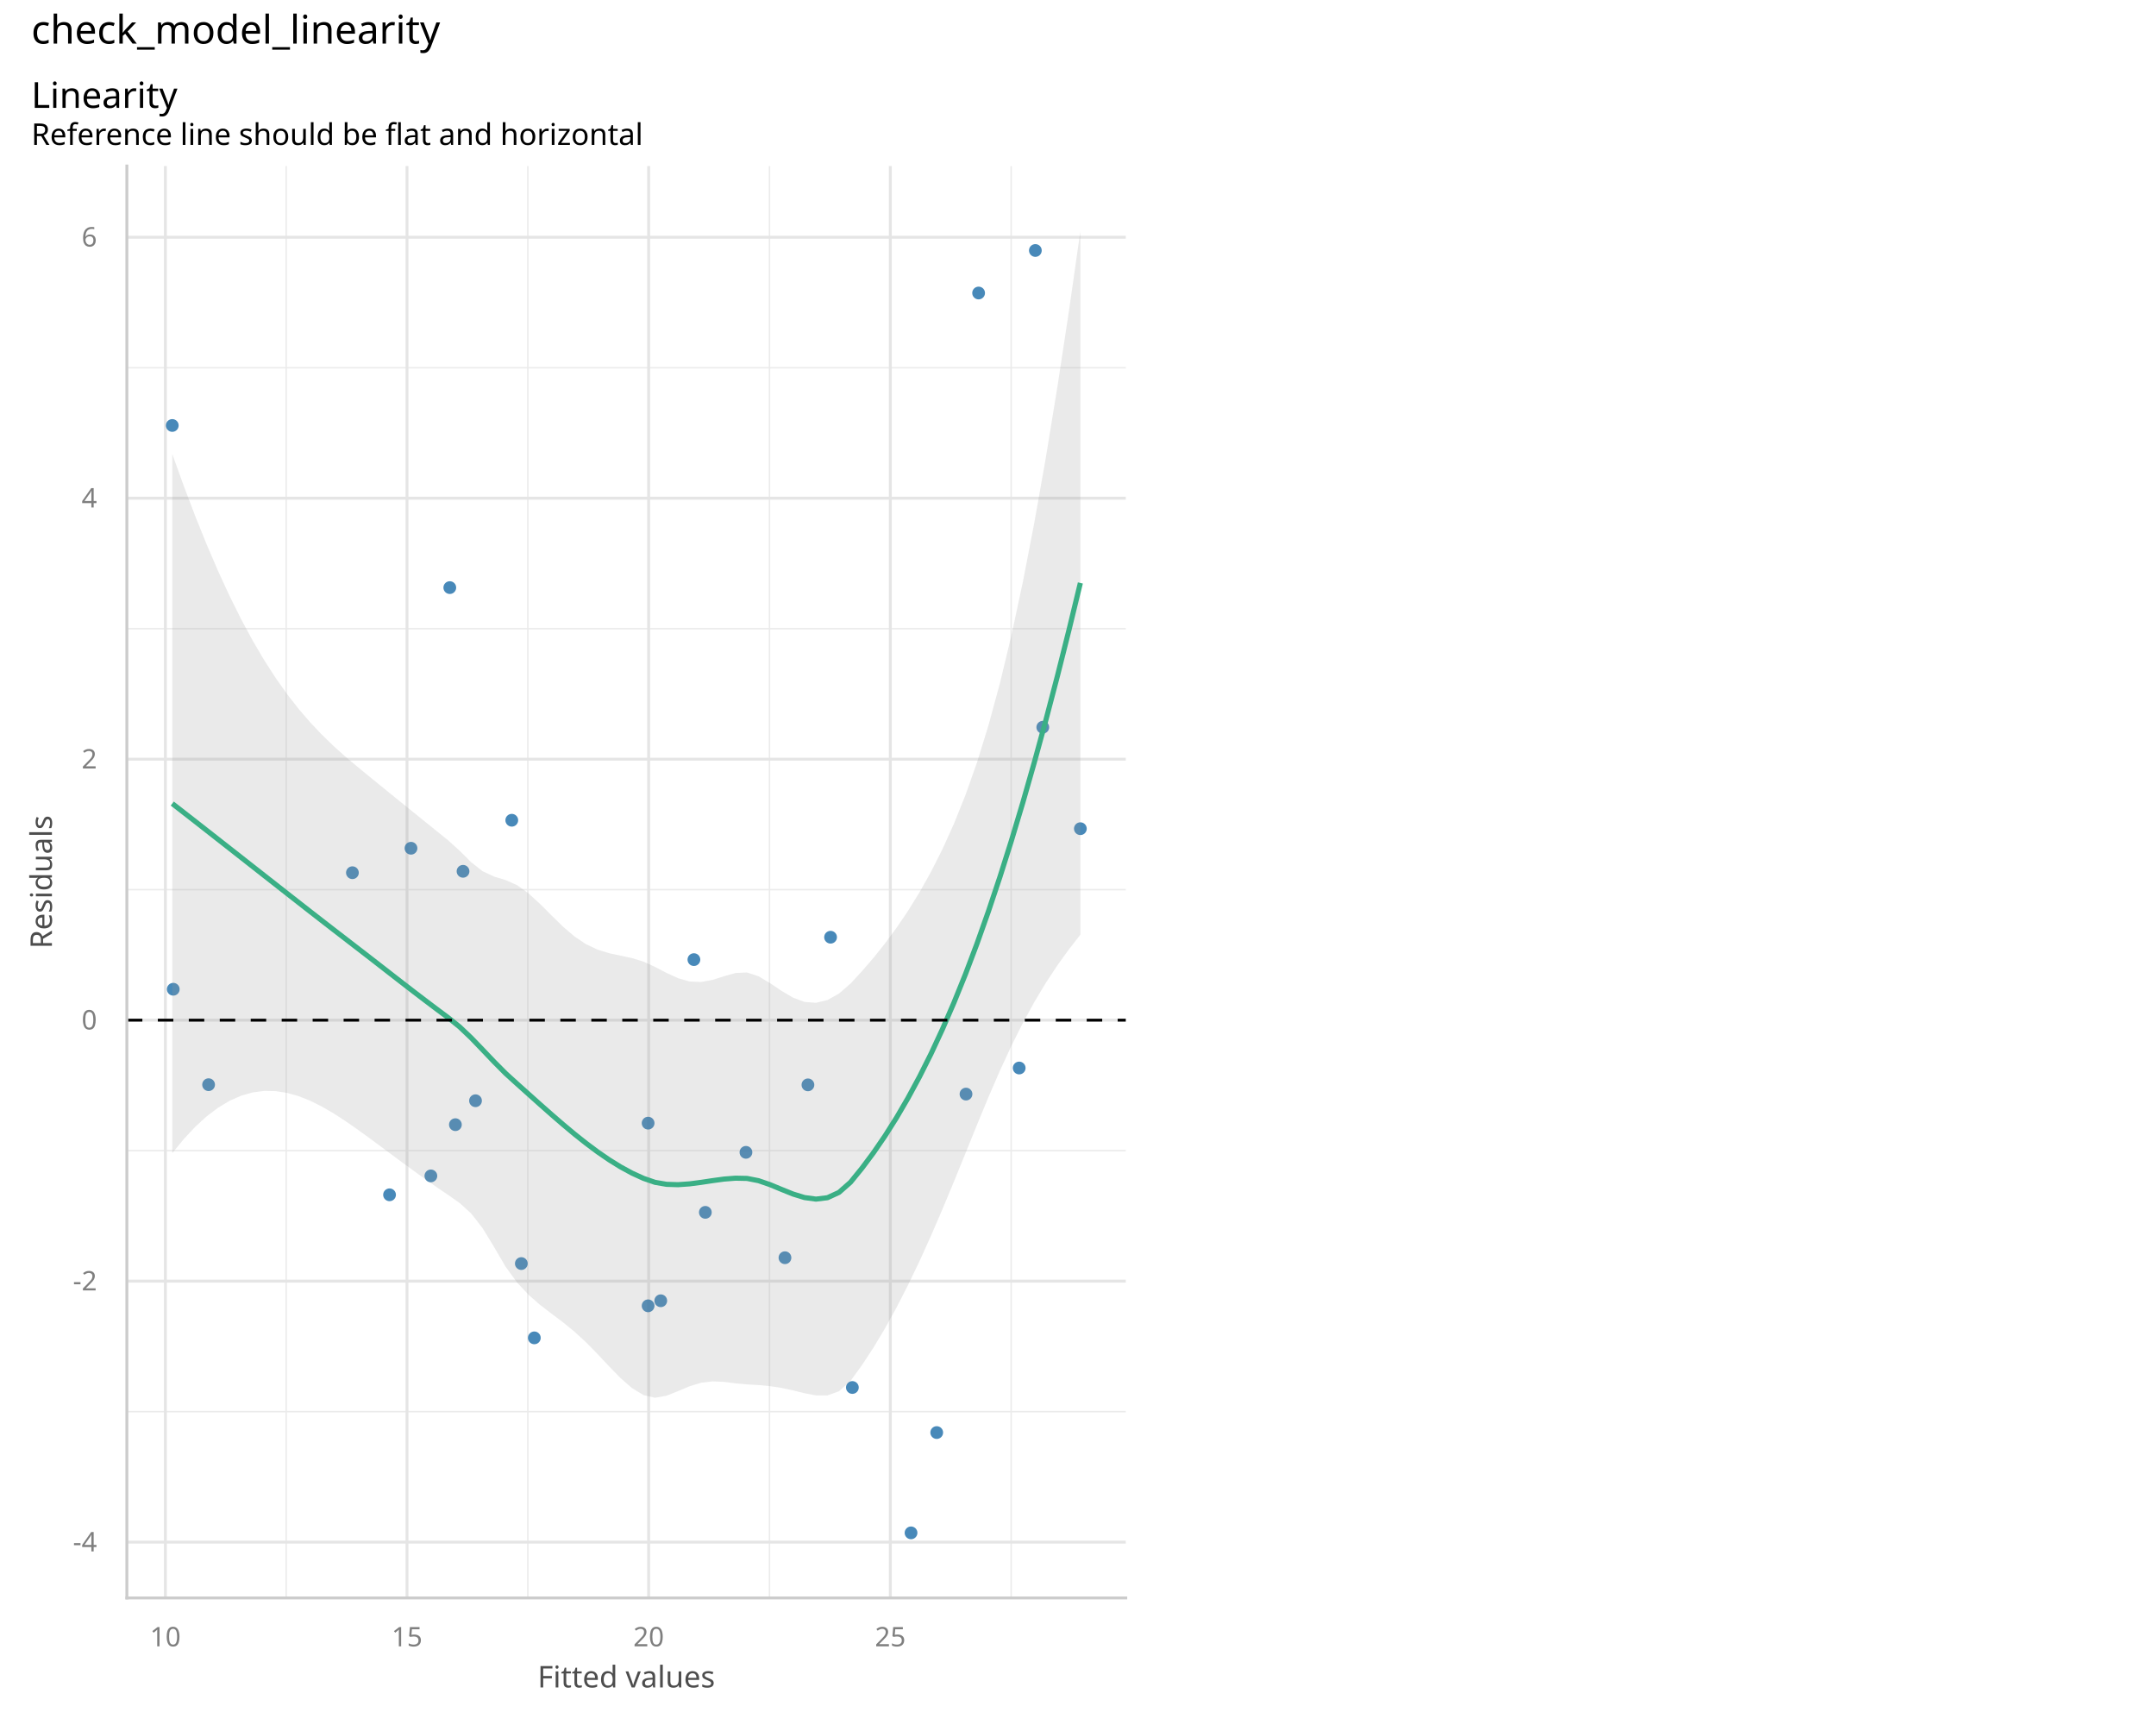
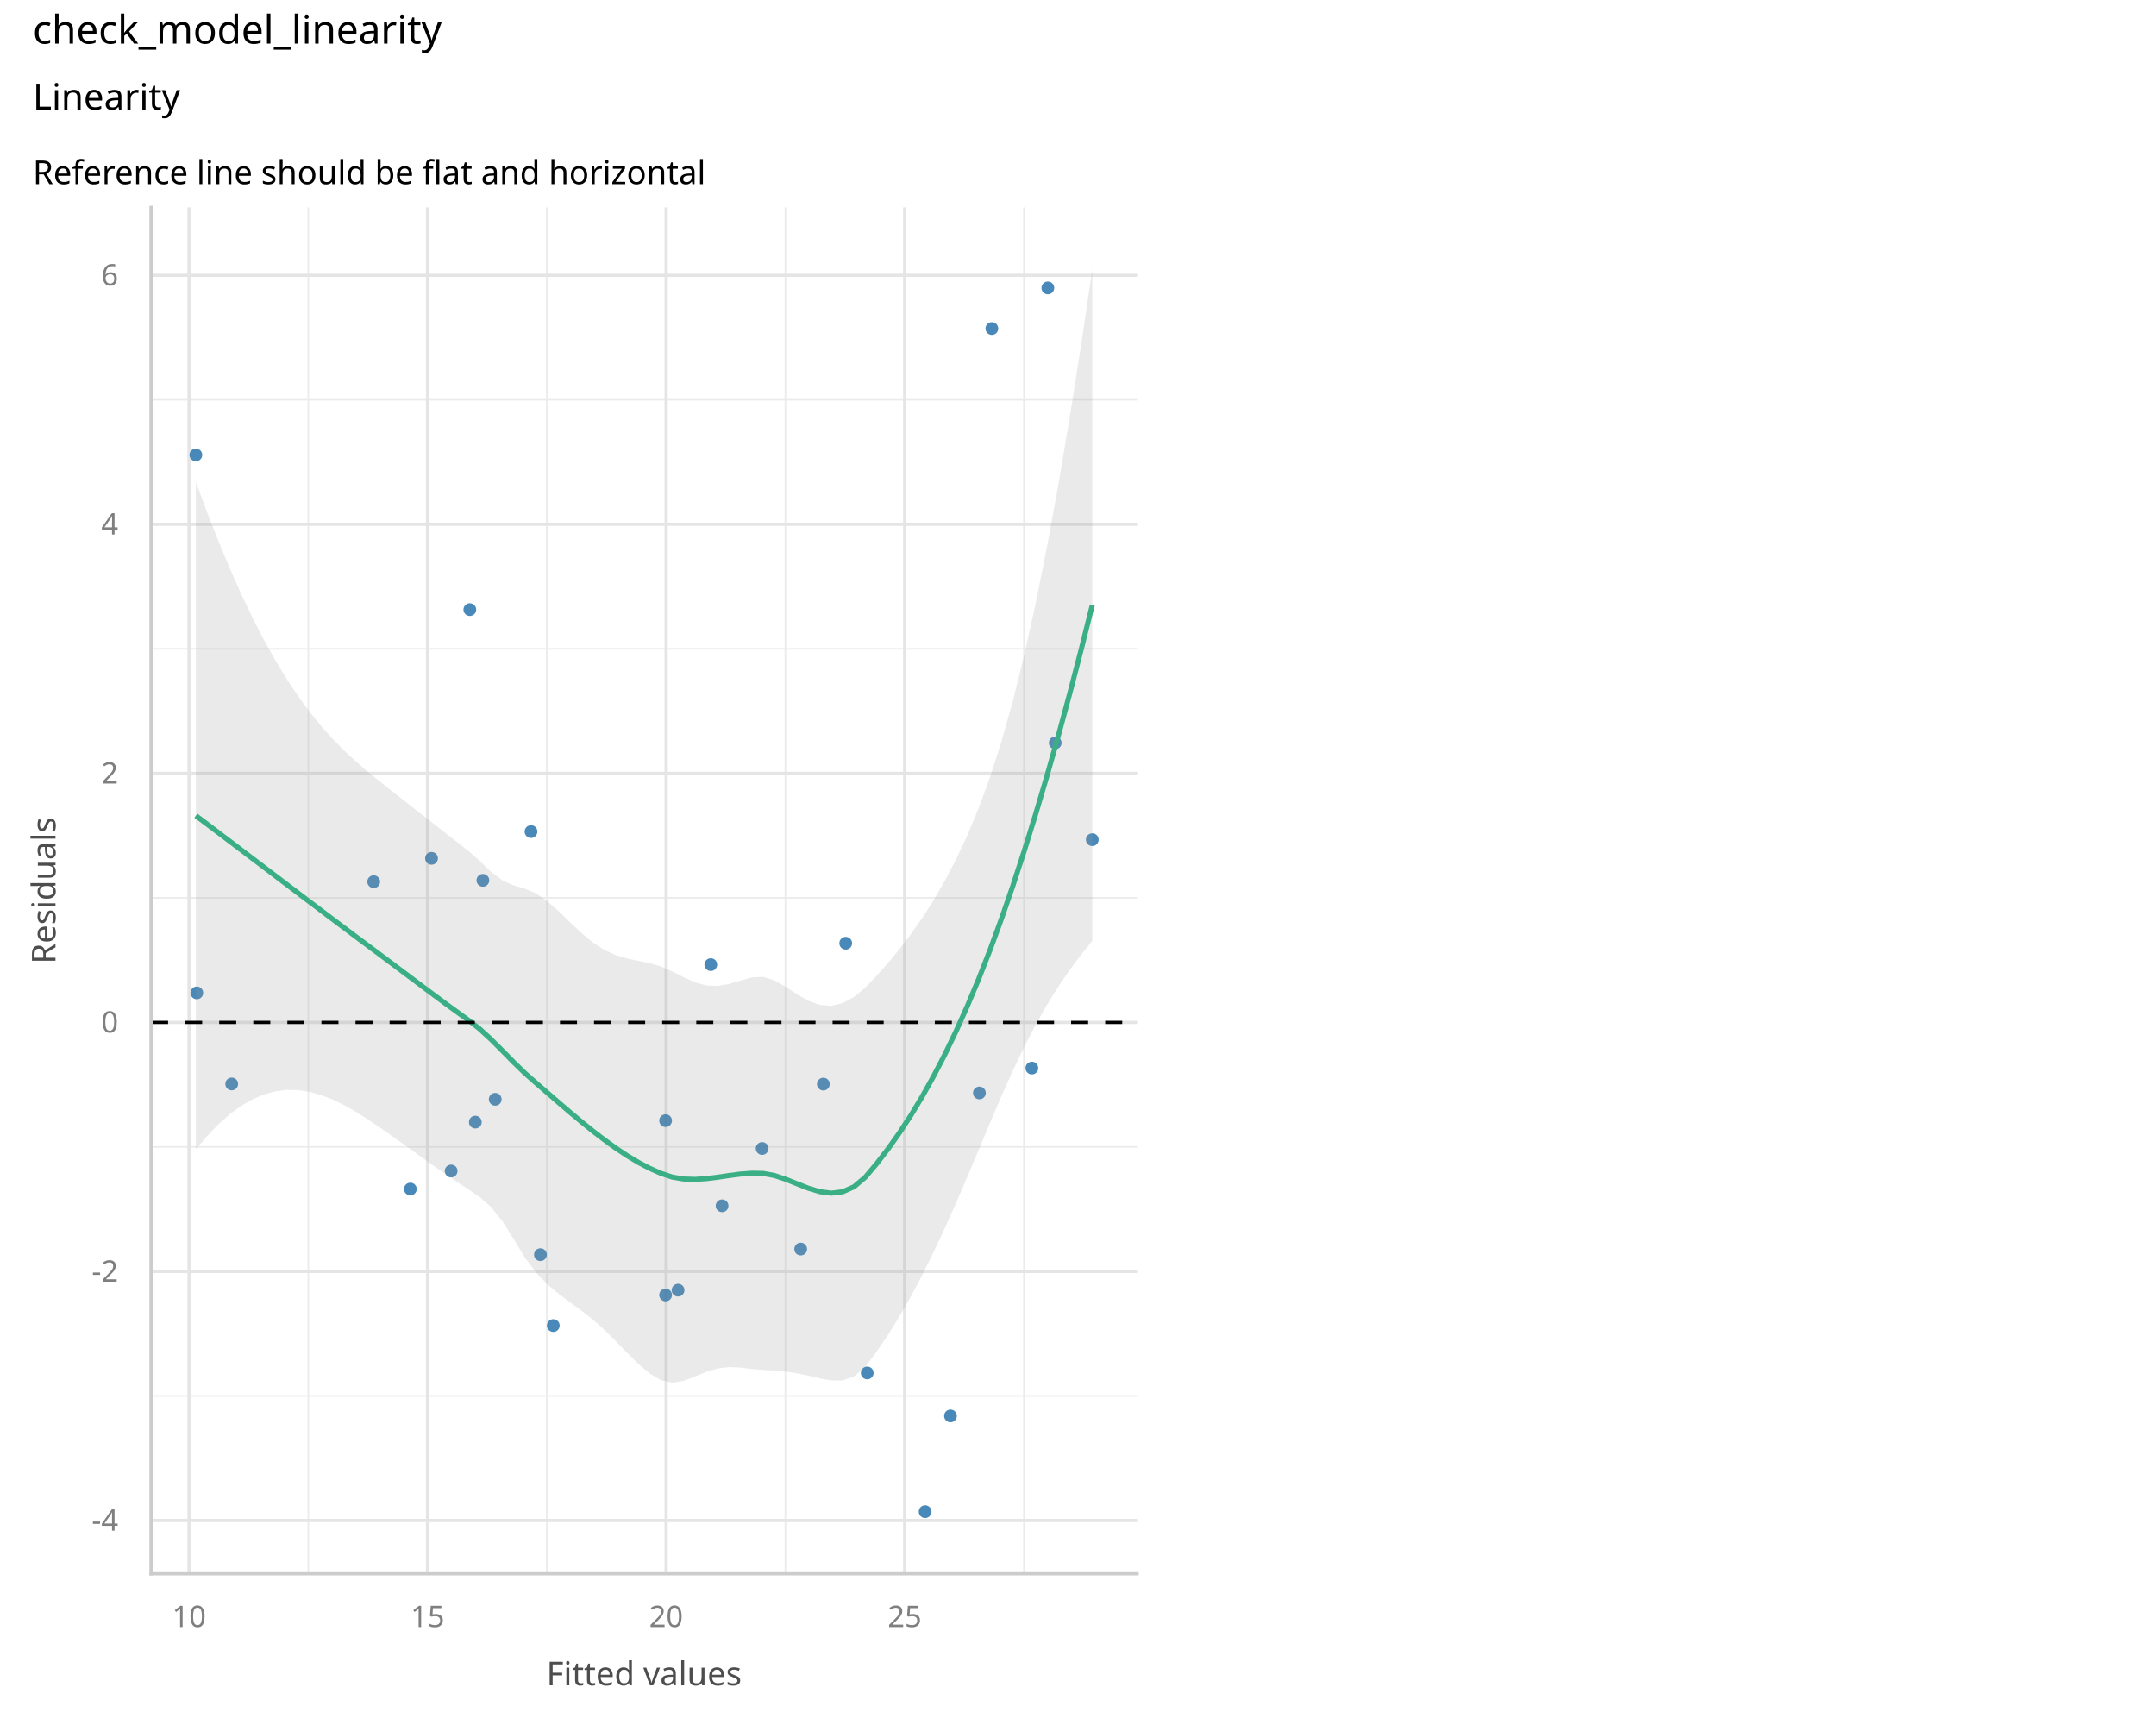
<svg xmlns="http://www.w3.org/2000/svg" class="svglite" data-engine-version="2.0" width="720.00pt" height="576.00pt" viewBox="0 0 720.00 576.00">
  <defs>
    <style type="text/css">
    .svglite line, .svglite polyline, .svglite polygon, .svglite path, .svglite rect, .svglite circle {
      fill: none;
      stroke: #000000;
      stroke-linecap: round;
      stroke-linejoin: round;
      stroke-miterlimit: 10.00;
    }
  </style>
  </defs>
  <rect width="100%" height="100%" style="stroke: none; fill: #FFFFFF;" />
  <defs>
    <clipPath id="cpMC4wMHw3MjAuMDB8MC4wMHw1NzYuMDA=">
      <rect x="0.00" y="0.00" width="720.00" height="576.00" />
    </clipPath>
  </defs>
  <g clip-path="url(#cpMC4wMHw3MjAuMDB8MC4wMHw1NzYuMDA=)">
    <rect x="0" y="0.00" width="720.00" height="576.00" style="stroke-width: 1.07; stroke: #FFFFFF; fill: #FFFFFF;" />
  </g>
  <defs>
-     <clipPath id="cpNDIuMzd8NzE0LjUyfDU1LjQ0fDUzMy41OA==">
-       <rect x="42.37" y="55.44" width="672.16" height="478.13" />
+     <clipPath id="cpNTAuNDR8NzE0LjUyfDY5LjIzfDUyNS41MA==">
+       <rect x="50.44" y="69.23" width="664.08" height="456.27" />
    </clipPath>
  </defs>
-   <g clip-path="url(#cpNDIuMzd8NzE0LjUyfDU1LjQ0fDUzMy41OA==)">
+   <g clip-path="url(#cpNTAuNDR8NzE0LjUyfDY5LjIzfDUyNS41MA==)">
</g>
  <g clip-path="url(#cpMC4wMHw3MjAuMDB8MC4wMHw1NzYuMDA=)">
</g>
  <defs>
-     <clipPath id="cpNS40OHwzODAuOTN8MjIuNzh8NTcwLjUy">
-       <rect x="5.48" y="22.78" width="375.45" height="547.74" />
+     <clipPath id="cpNS40OHwzODUuMjJ8MjIuNzh8NTcwLjUy">
+       <rect x="5.48" y="22.78" width="379.74" height="547.74" />
    </clipPath>
  </defs>
-   <g clip-path="url(#cpNS40OHwzODAuOTN8MjIuNzh8NTcwLjUy)">
-     <rect x="5.48" y="22.78" width="375.45" height="547.74" style="stroke-width: 0.97; stroke: #FFFFFF; fill: #FFFFFF;" />
+   <g clip-path="url(#cpNS40OHwzODUuMjJ8MjIuNzh8NTcwLjUy)">
+     <rect x="5.48" y="22.78" width="379.74" height="547.74" style="stroke-width: 1.07; stroke: #FFFFFF; fill: #FFFFFF;" />
  </g>
  <g clip-path="url(#cpMC4wMHw3MjAuMDB8MC4wMHw1NzYuMDA=)">
</g>
  <defs>
-     <clipPath id="cpNDIuMzd8Mzc1Ljk1fDU1LjQ0fDUzMy41OA==">
-       <rect x="42.37" y="55.44" width="333.59" height="478.13" />
+     <clipPath id="cpNTAuNDR8Mzc5Ljc0fDY5LjIzfDUyNS41MA==">
+       <rect x="50.44" y="69.23" width="329.30" height="456.27" />
    </clipPath>
  </defs>
-   <g clip-path="url(#cpNDIuMzd8Mzc1Ljk1fDU1LjQ0fDUzMy41OA==)">
-     <rect x="42.37" y="55.44" width="333.59" height="478.13" style="stroke-width: 0.97; stroke: none; fill: #FFFFFF;" />
-     <polyline points="42.37,471.36 375.95,471.36 " style="stroke-width: 0.48; stroke: #EBEBEB; stroke-linecap: butt;" />
-     <polyline points="42.37,384.22 375.95,384.22 " style="stroke-width: 0.48; stroke: #EBEBEB; stroke-linecap: butt;" />
-     <polyline points="42.37,297.07 375.95,297.07 " style="stroke-width: 0.48; stroke: #EBEBEB; stroke-linecap: butt;" />
-     <polyline points="42.37,209.93 375.95,209.93 " style="stroke-width: 0.48; stroke: #EBEBEB; stroke-linecap: butt;" />
-     <polyline points="42.37,122.79 375.95,122.79 " style="stroke-width: 0.48; stroke: #EBEBEB; stroke-linecap: butt;" />
-     <polyline points="95.58,533.58 95.58,55.44 " style="stroke-width: 0.48; stroke: #EBEBEB; stroke-linecap: butt;" />
-     <polyline points="176.27,533.58 176.27,55.44 " style="stroke-width: 0.48; stroke: #EBEBEB; stroke-linecap: butt;" />
-     <polyline points="256.97,533.58 256.97,55.44 " style="stroke-width: 0.48; stroke: #EBEBEB; stroke-linecap: butt;" />
-     <polyline points="337.67,533.58 337.67,55.44 " style="stroke-width: 0.48; stroke: #EBEBEB; stroke-linecap: butt;" />
-     <polyline points="42.37,514.93 375.95,514.93 " style="stroke-width: 0.97; stroke: #E5E5E5; stroke-linecap: butt;" />
-     <polyline points="42.37,427.79 375.95,427.79 " style="stroke-width: 0.97; stroke: #E5E5E5; stroke-linecap: butt;" />
-     <polyline points="42.37,340.65 375.95,340.65 " style="stroke-width: 0.97; stroke: #E5E5E5; stroke-linecap: butt;" />
-     <polyline points="42.37,253.50 375.95,253.50 " style="stroke-width: 0.97; stroke: #E5E5E5; stroke-linecap: butt;" />
-     <polyline points="42.37,166.36 375.95,166.36 " style="stroke-width: 0.97; stroke: #E5E5E5; stroke-linecap: butt;" />
-     <polyline points="42.37,79.22 375.95,79.22 " style="stroke-width: 0.97; stroke: #E5E5E5; stroke-linecap: butt;" />
-     <polyline points="55.23,533.58 55.23,55.44 " style="stroke-width: 0.97; stroke: #E5E5E5; stroke-linecap: butt;" />
-     <polyline points="135.92,533.58 135.92,55.44 " style="stroke-width: 0.97; stroke: #E5E5E5; stroke-linecap: butt;" />
-     <polyline points="216.62,533.58 216.62,55.44 " style="stroke-width: 0.97; stroke: #E5E5E5; stroke-linecap: butt;" />
-     <polyline points="297.32,533.58 297.32,55.44 " style="stroke-width: 0.97; stroke: #E5E5E5; stroke-linecap: butt;" />
-     <circle cx="262.14" cy="419.97" r="2.13" style="stroke-width: 0.00; stroke: none; fill: #1B6CA8; fill-opacity: 0.80;" />
-     <circle cx="249.11" cy="384.78" r="2.13" style="stroke-width: 0.00; stroke: none; fill: #1B6CA8; fill-opacity: 0.80;" />
-     <circle cx="312.82" cy="478.35" r="2.13" style="stroke-width: 0.00; stroke: none; fill: #1B6CA8; fill-opacity: 0.80;" />
-     <circle cx="231.73" cy="320.43" r="2.13" style="stroke-width: 0.00; stroke: none; fill: #1B6CA8; fill-opacity: 0.80;" />
-     <circle cx="170.91" cy="273.89" r="2.13" style="stroke-width: 0.00; stroke: none; fill: #1B6CA8; fill-opacity: 0.80;" />
-     <circle cx="220.66" cy="434.34" r="2.13" style="stroke-width: 0.00; stroke: none; fill: #1B6CA8; fill-opacity: 0.80;" />
-     <circle cx="143.89" cy="392.65" r="2.13" style="stroke-width: 0.00; stroke: none; fill: #1B6CA8; fill-opacity: 0.80;" />
-     <circle cx="277.37" cy="312.95" r="2.13" style="stroke-width: 0.00; stroke: none; fill: #1B6CA8; fill-opacity: 0.80;" />
-     <circle cx="269.81" cy="362.25" r="2.13" style="stroke-width: 0.00; stroke: none; fill: #1B6CA8; fill-opacity: 0.80;" />
-     <circle cx="216.44" cy="375.03" r="2.13" style="stroke-width: 0.00; stroke: none; fill: #1B6CA8; fill-opacity: 0.80;" />
-     <circle cx="216.44" cy="436.03" r="2.13" style="stroke-width: 0.00; stroke: none; fill: #1B6CA8; fill-opacity: 0.80;" />
-     <circle cx="137.25" cy="283.24" r="2.13" style="stroke-width: 0.00; stroke: none; fill: #1B6CA8; fill-opacity: 0.80;" />
-     <circle cx="154.63" cy="290.94" r="2.13" style="stroke-width: 0.00; stroke: none; fill: #1B6CA8; fill-opacity: 0.80;" />
-     <circle cx="152.08" cy="375.54" r="2.13" style="stroke-width: 0.00; stroke: none; fill: #1B6CA8; fill-opacity: 0.80;" />
-     <circle cx="69.66" cy="362.19" r="2.13" style="stroke-width: 0.00; stroke: none; fill: #1B6CA8; fill-opacity: 0.80;" />
-     <circle cx="57.86" cy="330.32" r="2.13" style="stroke-width: 0.00; stroke: none; fill: #1B6CA8; fill-opacity: 0.80;" />
-     <circle cx="57.53" cy="142.07" r="2.13" style="stroke-width: 0.00; stroke: none; fill: #1B6CA8; fill-opacity: 0.80;" />
-     <circle cx="326.81" cy="97.84" r="2.13" style="stroke-width: 0.00; stroke: none; fill: #1B6CA8; fill-opacity: 0.80;" />
-     <circle cx="360.79" cy="276.71" r="2.13" style="stroke-width: 0.00; stroke: none; fill: #1B6CA8; fill-opacity: 0.80;" />
-     <circle cx="345.76" cy="83.64" r="2.13" style="stroke-width: 0.00; stroke: none; fill: #1B6CA8; fill-opacity: 0.80;" />
-     <circle cx="304.24" cy="511.84" r="2.13" style="stroke-width: 0.00; stroke: none; fill: #1B6CA8; fill-opacity: 0.80;" />
-     <circle cx="174.10" cy="421.92" r="2.13" style="stroke-width: 0.00; stroke: none; fill: #1B6CA8; fill-opacity: 0.80;" />
-     <circle cx="178.44" cy="446.73" r="2.13" style="stroke-width: 0.00; stroke: none; fill: #1B6CA8; fill-opacity: 0.80;" />
-     <circle cx="130.09" cy="398.96" r="2.13" style="stroke-width: 0.00; stroke: none; fill: #1B6CA8; fill-opacity: 0.80;" />
-     <circle cx="150.21" cy="196.21" r="2.13" style="stroke-width: 0.00; stroke: none; fill: #1B6CA8; fill-opacity: 0.80;" />
-     <circle cx="340.36" cy="356.62" r="2.13" style="stroke-width: 0.00; stroke: none; fill: #1B6CA8; fill-opacity: 0.80;" />
-     <circle cx="322.60" cy="365.33" r="2.13" style="stroke-width: 0.00; stroke: none; fill: #1B6CA8; fill-opacity: 0.80;" />
-     <circle cx="348.24" cy="242.84" r="2.13" style="stroke-width: 0.00; stroke: none; fill: #1B6CA8; fill-opacity: 0.80;" />
-     <circle cx="158.80" cy="367.55" r="2.13" style="stroke-width: 0.00; stroke: none; fill: #1B6CA8; fill-opacity: 0.80;" />
-     <circle cx="235.55" cy="404.82" r="2.13" style="stroke-width: 0.00; stroke: none; fill: #1B6CA8; fill-opacity: 0.80;" />
-     <circle cx="117.69" cy="291.41" r="2.13" style="stroke-width: 0.00; stroke: none; fill: #1B6CA8; fill-opacity: 0.80;" />
-     <circle cx="284.65" cy="463.30" r="2.13" style="stroke-width: 0.00; stroke: none; fill: #1B6CA8; fill-opacity: 0.80;" />
-     <polygon points="57.53,151.60 61.37,162.26 65.21,172.35 69.04,181.86 72.88,190.78 76.72,199.10 80.56,206.82 84.40,213.93 88.24,220.46 92.08,226.41 95.92,231.83 99.75,236.74 103.59,241.20 107.43,245.26 111.27,248.99 115.11,252.44 118.95,255.68 122.79,258.84 126.63,261.97 130.46,265.08 134.30,268.19 138.14,271.29 141.98,274.40 145.82,277.50 149.66,280.60 153.50,284.08 157.34,287.90 161.17,290.92 165.01,292.71 168.85,293.86 172.69,295.57 176.53,298.34 180.37,301.86 184.21,305.70 188.05,309.45 191.88,312.72 195.72,315.29 199.56,317.10 203.40,318.28 207.24,319.11 211.08,319.93 214.92,321.11 218.76,322.87 222.59,324.87 226.43,326.63 230.27,327.73 234.11,327.90 237.95,327.20 241.79,325.98 245.63,324.90 249.47,324.72 253.30,325.98 257.14,328.27 260.98,330.86 264.82,333.12 268.66,334.55 272.50,334.85 276.34,333.92 280.18,331.77 284.01,328.45 287.85,324.30 291.69,319.85 295.53,315.05 299.37,309.85 303.21,304.19 307.05,297.99 310.89,291.15 314.72,283.56 318.56,275.08 322.40,265.53 326.24,254.68 330.08,242.29 333.92,228.16 337.76,212.17 341.60,194.26 345.43,174.43 349.27,152.73 353.11,129.23 356.95,104.02 360.79,77.18 360.79,312.12 356.95,317.02 353.11,322.35 349.27,328.17 345.43,334.56 341.60,341.56 337.76,349.22 333.92,357.52 330.08,366.38 326.24,375.67 322.40,385.14 318.56,394.57 314.72,403.79 310.89,412.68 307.05,421.16 303.21,429.16 299.37,436.64 295.53,443.59 291.69,449.99 287.85,455.84 284.01,461.13 280.18,464.56 276.34,465.94 272.50,465.94 268.66,465.22 264.82,464.27 260.98,463.44 257.14,462.85 253.30,462.49 249.47,462.27 245.63,461.92 241.79,461.43 237.95,461.26 234.11,461.72 230.27,462.90 226.43,464.52 222.59,466.05 218.76,466.73 214.92,465.85 211.08,463.52 207.24,460.17 203.40,456.23 199.56,452.14 195.72,448.22 191.88,444.69 188.05,441.56 184.21,438.67 180.37,435.73 176.53,432.37 172.69,428.26 168.85,422.98 165.01,416.41 161.17,410.11 157.34,405.18 153.50,401.70 149.66,399.01 145.82,396.40 141.98,393.71 138.14,390.94 134.30,388.13 130.46,385.29 126.63,382.43 122.79,379.60 118.95,376.83 115.11,374.17 111.27,371.69 107.43,369.47 103.59,367.56 99.75,366.03 95.92,364.94 92.08,364.34 88.24,364.27 84.40,364.77 80.56,365.85 76.72,367.54 72.88,369.84 69.04,372.74 65.21,376.25 61.37,380.35 57.53,385.04 " style="stroke-width: 0.00; stroke: none; stroke-linecap: butt; fill: #999999; fill-opacity: 0.20;" />
-     <polyline points="57.53,151.60 61.37,162.26 65.21,172.35 69.04,181.86 72.88,190.78 76.72,199.10 80.56,206.82 84.40,213.93 88.24,220.46 92.08,226.41 95.92,231.83 99.75,236.74 103.59,241.20 107.43,245.26 111.27,248.99 115.11,252.44 118.95,255.68 122.79,258.84 126.63,261.97 130.46,265.08 134.30,268.19 138.14,271.29 141.98,274.40 145.82,277.50 149.66,280.60 153.50,284.08 157.34,287.90 161.17,290.92 165.01,292.71 168.85,293.86 172.69,295.57 176.53,298.34 180.37,301.86 184.21,305.70 188.05,309.45 191.88,312.72 195.72,315.29 199.56,317.10 203.40,318.28 207.24,319.11 211.08,319.93 214.92,321.11 218.76,322.87 222.59,324.87 226.43,326.63 230.27,327.73 234.11,327.90 237.95,327.20 241.79,325.98 245.63,324.90 249.47,324.72 253.30,325.98 257.14,328.27 260.98,330.86 264.82,333.12 268.66,334.55 272.50,334.85 276.34,333.92 280.18,331.77 284.01,328.45 287.85,324.30 291.69,319.85 295.53,315.05 299.37,309.85 303.21,304.19 307.05,297.99 310.89,291.15 314.72,283.56 318.56,275.08 322.40,265.53 326.24,254.68 330.08,242.29 333.92,228.16 337.76,212.17 341.60,194.26 345.43,174.43 349.27,152.73 353.11,129.23 356.95,104.02 360.79,77.18 " style="stroke-width: 1.71; stroke: none; stroke-linecap: butt;" />
-     <polyline points="360.79,312.12 356.95,317.02 353.11,322.35 349.27,328.17 345.43,334.56 341.60,341.56 337.76,349.22 333.92,357.52 330.08,366.38 326.24,375.67 322.40,385.14 318.56,394.57 314.72,403.79 310.89,412.68 307.05,421.16 303.21,429.16 299.37,436.64 295.53,443.59 291.69,449.99 287.85,455.84 284.01,461.13 280.18,464.56 276.34,465.94 272.50,465.94 268.66,465.22 264.82,464.27 260.98,463.44 257.14,462.85 253.30,462.49 249.47,462.27 245.63,461.92 241.79,461.43 237.95,461.26 234.11,461.72 230.27,462.90 226.43,464.52 222.59,466.05 218.76,466.73 214.92,465.85 211.08,463.52 207.24,460.17 203.40,456.23 199.56,452.14 195.72,448.22 191.88,444.69 188.05,441.56 184.21,438.67 180.37,435.73 176.53,432.37 172.69,428.26 168.85,422.98 165.01,416.41 161.17,410.11 157.34,405.18 153.50,401.70 149.66,399.01 145.82,396.40 141.98,393.71 138.14,390.94 134.30,388.13 130.46,385.29 126.63,382.43 122.79,379.60 118.95,376.83 115.11,374.17 111.27,371.69 107.43,369.47 103.59,367.56 99.75,366.03 95.92,364.94 92.08,364.34 88.24,364.27 84.40,364.77 80.56,365.85 76.72,367.54 72.88,369.84 69.04,372.74 65.21,376.25 61.37,380.35 57.53,385.04 " style="stroke-width: 1.71; stroke: none; stroke-linecap: butt;" />
-     <polyline points="57.53,268.32 61.37,271.31 65.21,274.30 69.04,277.30 72.88,280.31 76.72,283.32 80.56,286.33 84.40,289.35 88.24,292.36 92.08,295.37 95.92,298.38 99.75,301.38 103.59,304.38 107.43,307.36 111.27,310.34 115.11,313.30 118.95,316.26 122.79,319.22 126.63,322.20 130.46,325.18 134.30,328.16 138.14,331.12 141.98,334.05 145.82,336.95 149.66,339.81 153.50,342.89 157.34,346.54 161.17,350.52 165.01,354.56 168.85,358.42 172.69,361.91 176.53,365.35 180.37,368.79 184.21,372.18 188.05,375.50 191.88,378.70 195.72,381.75 199.56,384.62 203.40,387.26 207.24,389.64 211.08,391.73 214.92,393.48 218.76,394.80 222.59,395.46 226.43,395.58 230.27,395.31 234.11,394.81 237.95,394.23 241.79,393.71 245.63,393.41 249.47,393.49 253.30,394.24 257.14,395.56 260.98,397.15 264.82,398.70 268.66,399.88 272.50,400.40 276.34,399.93 280.18,398.16 284.01,394.79 287.85,390.07 291.69,384.92 295.53,379.32 299.37,373.25 303.21,366.67 307.05,359.57 310.89,351.92 314.72,343.68 318.56,334.82 322.40,325.33 326.24,315.17 330.08,304.33 333.92,292.84 337.76,280.70 341.60,267.91 345.43,254.49 349.27,240.45 353.11,225.79 356.95,210.52 360.79,194.65 " style="stroke-width: 1.71; stroke: #3AAF85; stroke-linecap: butt;" />
-     <line x1="42.37" y1="340.65" x2="375.95" y2="340.65" style="stroke-width: 0.97; stroke-dasharray: 5.17,5.17; stroke-linecap: butt;" />
+   <g clip-path="url(#cpNTAuNDR8Mzc5Ljc0fDY5LjIzfDUyNS41MA==)">
+     <rect x="50.44" y="69.23" width="329.30" height="456.27" style="stroke-width: 1.07; stroke: none; fill: #FFFFFF;" />
+     <polyline points="50.44,466.13 379.74,466.13 " style="stroke-width: 0.53; stroke: #EBEBEB; stroke-linecap: butt;" />
+     <polyline points="50.44,382.97 379.74,382.97 " style="stroke-width: 0.53; stroke: #EBEBEB; stroke-linecap: butt;" />
+     <polyline points="50.44,299.81 379.74,299.81 " style="stroke-width: 0.53; stroke: #EBEBEB; stroke-linecap: butt;" />
+     <polyline points="50.44,216.65 379.74,216.65 " style="stroke-width: 0.53; stroke: #EBEBEB; stroke-linecap: butt;" />
+     <polyline points="50.44,133.49 379.74,133.49 " style="stroke-width: 0.53; stroke: #EBEBEB; stroke-linecap: butt;" />
+     <polyline points="102.96,525.50 102.96,69.23 " style="stroke-width: 0.53; stroke: #EBEBEB; stroke-linecap: butt;" />
+     <polyline points="182.62,525.50 182.62,69.23 " style="stroke-width: 0.53; stroke: #EBEBEB; stroke-linecap: butt;" />
+     <polyline points="262.29,525.50 262.29,69.23 " style="stroke-width: 0.53; stroke: #EBEBEB; stroke-linecap: butt;" />
+     <polyline points="341.95,525.50 341.95,69.23 " style="stroke-width: 0.53; stroke: #EBEBEB; stroke-linecap: butt;" />
+     <polyline points="50.44,507.71 379.74,507.71 " style="stroke-width: 1.07; stroke: #E5E5E5; stroke-linecap: butt;" />
+     <polyline points="50.44,424.55 379.74,424.55 " style="stroke-width: 1.07; stroke: #E5E5E5; stroke-linecap: butt;" />
+     <polyline points="50.44,341.39 379.74,341.39 " style="stroke-width: 1.07; stroke: #E5E5E5; stroke-linecap: butt;" />
+     <polyline points="50.44,258.23 379.74,258.23 " style="stroke-width: 1.07; stroke: #E5E5E5; stroke-linecap: butt;" />
+     <polyline points="50.44,175.07 379.74,175.07 " style="stroke-width: 1.07; stroke: #E5E5E5; stroke-linecap: butt;" />
+     <polyline points="50.44,91.92 379.74,91.92 " style="stroke-width: 1.07; stroke: #E5E5E5; stroke-linecap: butt;" />
+     <polyline points="63.13,525.50 63.13,69.23 " style="stroke-width: 1.07; stroke: #E5E5E5; stroke-linecap: butt;" />
+     <polyline points="142.79,525.50 142.79,69.23 " style="stroke-width: 1.07; stroke: #E5E5E5; stroke-linecap: butt;" />
+     <polyline points="222.45,525.50 222.45,69.23 " style="stroke-width: 1.07; stroke: #E5E5E5; stroke-linecap: butt;" />
+     <polyline points="302.12,525.50 302.12,69.23 " style="stroke-width: 1.07; stroke: #E5E5E5; stroke-linecap: butt;" />
+     <circle cx="267.39" cy="417.08" r="2.13" style="stroke-width: 0.00; stroke: none; fill: #1B6CA8; fill-opacity: 0.80;" />
+     <circle cx="254.52" cy="383.50" r="2.13" style="stroke-width: 0.00; stroke: none; fill: #1B6CA8; fill-opacity: 0.80;" />
+     <circle cx="317.42" cy="472.80" r="2.13" style="stroke-width: 0.00; stroke: none; fill: #1B6CA8; fill-opacity: 0.80;" />
+     <circle cx="237.37" cy="322.10" r="2.13" style="stroke-width: 0.00; stroke: none; fill: #1B6CA8; fill-opacity: 0.80;" />
+     <circle cx="177.33" cy="277.68" r="2.13" style="stroke-width: 0.00; stroke: none; fill: #1B6CA8; fill-opacity: 0.80;" />
+     <circle cx="226.44" cy="430.80" r="2.13" style="stroke-width: 0.00; stroke: none; fill: #1B6CA8; fill-opacity: 0.80;" />
+     <circle cx="150.66" cy="391.01" r="2.13" style="stroke-width: 0.00; stroke: none; fill: #1B6CA8; fill-opacity: 0.80;" />
+     <circle cx="282.43" cy="314.96" r="2.13" style="stroke-width: 0.00; stroke: none; fill: #1B6CA8; fill-opacity: 0.80;" />
+     <circle cx="274.96" cy="362.00" r="2.13" style="stroke-width: 0.00; stroke: none; fill: #1B6CA8; fill-opacity: 0.80;" />
+     <circle cx="222.28" cy="374.20" r="2.13" style="stroke-width: 0.00; stroke: none; fill: #1B6CA8; fill-opacity: 0.80;" />
+     <circle cx="222.28" cy="432.41" r="2.13" style="stroke-width: 0.00; stroke: none; fill: #1B6CA8; fill-opacity: 0.80;" />
+     <circle cx="144.11" cy="286.61" r="2.13" style="stroke-width: 0.00; stroke: none; fill: #1B6CA8; fill-opacity: 0.80;" />
+     <circle cx="161.26" cy="293.96" r="2.13" style="stroke-width: 0.00; stroke: none; fill: #1B6CA8; fill-opacity: 0.80;" />
+     <circle cx="158.74" cy="374.69" r="2.13" style="stroke-width: 0.00; stroke: none; fill: #1B6CA8; fill-opacity: 0.80;" />
+     <circle cx="77.38" cy="361.95" r="2.13" style="stroke-width: 0.00; stroke: none; fill: #1B6CA8; fill-opacity: 0.80;" />
+     <circle cx="65.73" cy="331.54" r="2.13" style="stroke-width: 0.00; stroke: none; fill: #1B6CA8; fill-opacity: 0.80;" />
+     <circle cx="65.41" cy="151.90" r="2.13" style="stroke-width: 0.00; stroke: none; fill: #1B6CA8; fill-opacity: 0.80;" />
+     <circle cx="331.23" cy="109.69" r="2.13" style="stroke-width: 0.00; stroke: none; fill: #1B6CA8; fill-opacity: 0.80;" />
+     <circle cx="364.77" cy="280.38" r="2.13" style="stroke-width: 0.00; stroke: none; fill: #1B6CA8; fill-opacity: 0.80;" />
+     <circle cx="349.93" cy="96.13" r="2.13" style="stroke-width: 0.00; stroke: none; fill: #1B6CA8; fill-opacity: 0.80;" />
+     <circle cx="308.95" cy="504.76" r="2.13" style="stroke-width: 0.00; stroke: none; fill: #1B6CA8; fill-opacity: 0.80;" />
+     <circle cx="180.48" cy="418.95" r="2.13" style="stroke-width: 0.00; stroke: none; fill: #1B6CA8; fill-opacity: 0.80;" />
+     <circle cx="184.77" cy="442.62" r="2.13" style="stroke-width: 0.00; stroke: none; fill: #1B6CA8; fill-opacity: 0.80;" />
+     <circle cx="137.03" cy="397.04" r="2.13" style="stroke-width: 0.00; stroke: none; fill: #1B6CA8; fill-opacity: 0.80;" />
+     <circle cx="156.90" cy="203.56" r="2.13" style="stroke-width: 0.00; stroke: none; fill: #1B6CA8; fill-opacity: 0.80;" />
+     <circle cx="344.60" cy="356.64" r="2.13" style="stroke-width: 0.00; stroke: none; fill: #1B6CA8; fill-opacity: 0.80;" />
+     <circle cx="327.07" cy="364.95" r="2.13" style="stroke-width: 0.00; stroke: none; fill: #1B6CA8; fill-opacity: 0.80;" />
+     <circle cx="352.39" cy="248.06" r="2.13" style="stroke-width: 0.00; stroke: none; fill: #1B6CA8; fill-opacity: 0.80;" />
+     <circle cx="165.38" cy="367.07" r="2.13" style="stroke-width: 0.00; stroke: none; fill: #1B6CA8; fill-opacity: 0.80;" />
+     <circle cx="241.14" cy="402.63" r="2.13" style="stroke-width: 0.00; stroke: none; fill: #1B6CA8; fill-opacity: 0.80;" />
+     <circle cx="124.79" cy="294.41" r="2.13" style="stroke-width: 0.00; stroke: none; fill: #1B6CA8; fill-opacity: 0.80;" />
+     <circle cx="289.61" cy="458.44" r="2.13" style="stroke-width: 0.00; stroke: none; fill: #1B6CA8; fill-opacity: 0.80;" />
+     <polygon points="65.41,160.99 69.20,171.16 72.98,180.79 76.77,189.87 80.56,198.38 84.35,206.32 88.14,213.68 91.93,220.47 95.72,226.70 99.51,232.38 103.30,237.55 107.09,242.23 110.88,246.49 114.67,250.37 118.46,253.92 122.25,257.22 126.04,260.31 129.83,263.33 133.62,266.31 137.41,269.28 141.19,272.24 144.98,275.21 148.77,278.17 152.56,281.13 156.35,284.09 160.14,287.42 163.93,291.06 167.72,293.94 171.51,295.65 175.30,296.75 179.09,298.38 182.88,301.02 186.67,304.37 190.46,308.04 194.25,311.62 198.04,314.74 201.83,317.19 205.61,318.92 209.40,320.05 213.19,320.84 216.98,321.62 220.77,322.74 224.56,324.42 228.35,326.33 232.14,328.02 235.93,329.06 239.72,329.23 243.51,328.55 247.30,327.40 251.09,326.37 254.88,326.19 258.67,327.40 262.46,329.58 266.25,332.05 270.04,334.21 273.82,335.57 277.61,335.86 281.40,334.97 285.19,332.92 288.98,329.75 292.77,325.80 296.56,321.54 300.35,316.96 304.14,312.00 307.93,306.60 311.72,300.68 315.51,294.16 319.30,286.92 323.09,278.83 326.88,269.71 330.67,259.35 334.46,247.53 338.25,234.05 342.03,218.79 345.82,201.70 349.61,182.78 353.40,162.07 357.19,139.65 360.98,115.59 364.77,89.97 364.77,314.17 360.98,318.85 357.19,323.93 353.40,329.49 349.61,335.58 345.82,342.27 342.03,349.57 338.25,357.49 334.46,365.95 330.67,374.81 326.88,383.85 323.09,392.84 319.30,401.65 315.51,410.13 311.72,418.22 307.93,425.86 304.14,433.00 300.35,439.62 296.56,445.73 292.77,451.32 288.98,456.36 285.19,459.64 281.40,460.95 277.61,460.96 273.82,460.26 270.04,459.36 266.25,458.57 262.46,458.01 258.67,457.66 254.88,457.45 251.09,457.12 247.30,456.66 243.51,456.49 239.72,456.93 235.93,458.05 232.14,459.60 228.35,461.06 224.56,461.71 220.77,460.87 216.98,458.64 213.19,455.45 209.40,451.69 205.61,447.78 201.83,444.05 198.04,440.67 194.25,437.69 190.46,434.93 186.67,432.12 182.88,428.92 179.09,424.99 175.30,419.96 171.51,413.69 167.72,407.68 163.93,402.98 160.14,399.65 156.35,397.09 152.56,394.60 148.77,392.02 144.98,389.39 141.19,386.70 137.41,383.99 133.62,381.27 129.83,378.57 126.04,375.92 122.25,373.38 118.46,371.02 114.67,368.89 110.88,367.07 107.09,365.61 103.30,364.57 99.51,364.00 95.72,363.93 91.93,364.41 88.14,365.45 84.35,367.06 80.56,369.25 76.77,372.02 72.98,375.37 69.20,379.28 65.41,383.76 " style="stroke-width: 0.00; stroke: none; stroke-linecap: butt; fill: #999999; fill-opacity: 0.20;" />
+     <polyline points="65.41,160.99 69.20,171.16 72.98,180.79 76.77,189.87 80.56,198.38 84.35,206.32 88.14,213.68 91.93,220.47 95.72,226.70 99.51,232.38 103.30,237.55 107.09,242.23 110.88,246.49 114.67,250.37 118.46,253.92 122.25,257.22 126.04,260.31 129.83,263.33 133.62,266.31 137.41,269.28 141.19,272.24 144.98,275.21 148.77,278.17 152.56,281.13 156.35,284.09 160.14,287.42 163.93,291.06 167.72,293.94 171.51,295.65 175.30,296.75 179.09,298.38 182.88,301.02 186.67,304.37 190.46,308.04 194.25,311.62 198.04,314.74 201.83,317.19 205.61,318.92 209.40,320.05 213.19,320.84 216.98,321.62 220.77,322.74 224.56,324.42 228.35,326.33 232.14,328.02 235.93,329.06 239.72,329.23 243.51,328.55 247.30,327.40 251.09,326.37 254.88,326.19 258.67,327.40 262.46,329.58 266.25,332.05 270.04,334.21 273.82,335.57 277.61,335.86 281.40,334.97 285.19,332.92 288.98,329.75 292.77,325.80 296.56,321.54 300.35,316.96 304.14,312.00 307.93,306.60 311.72,300.68 315.51,294.16 319.30,286.92 323.09,278.83 326.88,269.71 330.67,259.35 334.46,247.53 338.25,234.05 342.03,218.79 345.82,201.70 349.61,182.78 353.40,162.07 357.19,139.65 360.98,115.59 364.77,89.97 " style="stroke-width: 1.71; stroke: none; stroke-linecap: butt;" />
+     <polyline points="364.77,314.17 360.98,318.85 357.19,323.93 353.40,329.49 349.61,335.58 345.82,342.27 342.03,349.57 338.25,357.49 334.46,365.95 330.67,374.81 326.88,383.85 323.09,392.84 319.30,401.65 315.51,410.13 311.72,418.22 307.93,425.86 304.14,433.00 300.35,439.62 296.56,445.73 292.77,451.32 288.98,456.36 285.19,459.64 281.40,460.95 277.61,460.96 273.82,460.26 270.04,459.36 266.25,458.57 262.46,458.01 258.67,457.66 254.88,457.45 251.09,457.12 247.30,456.66 243.51,456.49 239.72,456.93 235.93,458.05 232.14,459.60 228.35,461.06 224.56,461.71 220.77,460.87 216.98,458.64 213.19,455.45 209.40,451.69 205.61,447.78 201.83,444.05 198.04,440.67 194.25,437.69 190.46,434.93 186.67,432.12 182.88,428.92 179.09,424.99 175.30,419.96 171.51,413.69 167.72,407.68 163.93,402.98 160.14,399.65 156.35,397.09 152.56,394.60 148.77,392.02 144.98,389.39 141.19,386.70 137.41,383.99 133.62,381.27 129.83,378.57 126.04,375.92 122.25,373.38 118.46,371.02 114.67,368.89 110.88,367.07 107.09,365.61 103.30,364.57 99.51,364.00 95.72,363.93 91.93,364.41 88.14,365.45 84.35,367.06 80.56,369.25 76.77,372.02 72.98,375.37 69.20,379.28 65.41,383.76 " style="stroke-width: 1.71; stroke: none; stroke-linecap: butt;" />
+     <polyline points="65.41,272.37 69.20,275.22 72.98,278.08 76.77,280.94 80.56,283.81 84.35,286.69 88.14,289.56 91.93,292.44 95.72,295.32 99.51,298.19 103.30,301.06 107.09,303.92 110.88,306.78 114.67,309.63 118.46,312.47 122.25,315.30 126.04,318.12 129.83,320.95 133.62,323.79 137.41,326.63 141.19,329.47 144.98,332.30 148.77,335.10 152.56,337.86 156.35,340.59 160.14,343.53 163.93,347.02 167.72,350.81 171.51,354.67 175.30,358.35 179.09,361.69 182.88,364.97 186.67,368.25 190.46,371.49 194.25,374.65 198.04,377.71 201.83,380.62 205.61,383.35 209.40,385.87 213.19,388.14 216.98,390.13 220.77,391.81 224.56,393.06 228.35,393.69 232.14,393.81 235.93,393.56 239.72,393.08 243.51,392.52 247.30,392.03 251.09,391.75 254.88,391.82 258.67,392.53 262.46,393.79 266.25,395.31 270.04,396.79 273.82,397.92 277.61,398.41 281.40,397.96 285.19,396.28 288.98,393.06 292.77,388.56 296.56,383.64 300.35,378.29 304.14,372.50 307.93,366.23 311.72,359.45 315.51,352.15 319.30,344.28 323.09,335.84 326.88,326.78 330.67,317.08 334.46,306.74 338.25,295.77 342.03,284.18 345.82,271.98 349.61,259.18 353.40,245.78 357.19,231.79 360.98,217.22 364.77,202.07 " style="stroke-width: 1.71; stroke: #3AAF85; stroke-linecap: butt;" />
+     <line x1="50.44" y1="341.39" x2="379.74" y2="341.39" style="stroke-width: 1.07; stroke-dasharray: 5.69,5.69; stroke-linecap: butt;" />
  </g>
  <g clip-path="url(#cpMC4wMHw3MjAuMDB8MC4wMHw1NzYuMDA=)">
-     <polyline points="42.37,533.58 42.37,55.44 " style="stroke-width: 0.97; stroke: #CCCCCC; stroke-linecap: square;" />
-     <text x="32.40" y="518.03" text-anchor="end" style="font-size: 9.00px; fill: #7F7F7F; font-family: sans;" textLength="8.00px" lengthAdjust="spacingAndGlyphs">-4</text>
-     <text x="32.40" y="430.89" text-anchor="end" style="font-size: 9.00px; fill: #7F7F7F; font-family: sans;" textLength="8.00px" lengthAdjust="spacingAndGlyphs">-2</text>
-     <text x="32.40" y="343.74" text-anchor="end" style="font-size: 9.00px; fill: #7F7F7F; font-family: sans;" textLength="5.01px" lengthAdjust="spacingAndGlyphs">0</text>
-     <text x="32.40" y="256.60" text-anchor="end" style="font-size: 9.00px; fill: #7F7F7F; font-family: sans;" textLength="5.01px" lengthAdjust="spacingAndGlyphs">2</text>
-     <text x="32.40" y="169.46" text-anchor="end" style="font-size: 9.00px; fill: #7F7F7F; font-family: sans;" textLength="5.01px" lengthAdjust="spacingAndGlyphs">4</text>
-     <text x="32.40" y="82.31" text-anchor="end" style="font-size: 9.00px; fill: #7F7F7F; font-family: sans;" textLength="5.01px" lengthAdjust="spacingAndGlyphs">6</text>
-     <polyline points="42.37,533.58 375.95,533.58 " style="stroke-width: 0.97; stroke: #CCCCCC; stroke-linecap: square;" />
-     <text x="55.23" y="549.73" text-anchor="middle" style="font-size: 9.00px; fill: #7F7F7F; font-family: sans;" textLength="10.01px" lengthAdjust="spacingAndGlyphs">10</text>
-     <text x="135.92" y="549.73" text-anchor="middle" style="font-size: 9.00px; fill: #7F7F7F; font-family: sans;" textLength="10.01px" lengthAdjust="spacingAndGlyphs">15</text>
-     <text x="216.62" y="549.73" text-anchor="middle" style="font-size: 9.00px; fill: #7F7F7F; font-family: sans;" textLength="10.01px" lengthAdjust="spacingAndGlyphs">20</text>
-     <text x="297.32" y="549.73" text-anchor="middle" style="font-size: 9.00px; fill: #7F7F7F; font-family: sans;" textLength="10.01px" lengthAdjust="spacingAndGlyphs">25</text>
-     <text x="209.16" y="563.46" text-anchor="middle" style="font-size: 10.00px; fill: #4D4D4D; font-family: sans;" textLength="56.70px" lengthAdjust="spacingAndGlyphs">Fitted values</text>
-     <text transform="translate(17.34,294.51) rotate(-90)" text-anchor="middle" style="font-size: 10.00px; fill: #4D4D4D; font-family: sans;" textLength="43.92px" lengthAdjust="spacingAndGlyphs">Residuals</text>
-     <text x="10.46" y="48.39" style="font-size: 10.00px; font-family: sans;" textLength="192.36px" lengthAdjust="spacingAndGlyphs">Reference line should be flat and horizontal</text>
-     <text x="10.46" y="36.02" style="font-size: 12.00px; font-family: sans;" textLength="45.36px" lengthAdjust="spacingAndGlyphs">Linearity</text>
-     <text x="10.46" y="14.56" style="font-size: 13.20px; font-family: sans;" textLength="130.62px" lengthAdjust="spacingAndGlyphs">check_model_linearity</text>
+     <polyline points="50.44,525.50 50.44,69.23 " style="stroke-width: 1.07; stroke: #CCCCCC; stroke-linecap: square;" />
+     <text x="39.48" y="511.11" text-anchor="end" style="font-size: 9.90px; fill: #7F7F7F; font-family: sans;" textLength="8.80px" lengthAdjust="spacingAndGlyphs">-4</text>
+     <text x="39.48" y="427.96" text-anchor="end" style="font-size: 9.90px; fill: #7F7F7F; font-family: sans;" textLength="8.80px" lengthAdjust="spacingAndGlyphs">-2</text>
+     <text x="39.48" y="344.80" text-anchor="end" style="font-size: 9.90px; fill: #7F7F7F; font-family: sans;" textLength="5.51px" lengthAdjust="spacingAndGlyphs">0</text>
+     <text x="39.48" y="261.64" text-anchor="end" style="font-size: 9.90px; fill: #7F7F7F; font-family: sans;" textLength="5.51px" lengthAdjust="spacingAndGlyphs">2</text>
+     <text x="39.48" y="178.48" text-anchor="end" style="font-size: 9.90px; fill: #7F7F7F; font-family: sans;" textLength="5.51px" lengthAdjust="spacingAndGlyphs">4</text>
+     <text x="39.48" y="95.32" text-anchor="end" style="font-size: 9.90px; fill: #7F7F7F; font-family: sans;" textLength="5.51px" lengthAdjust="spacingAndGlyphs">6</text>
+     <polyline points="50.44,525.50 379.74,525.50 " style="stroke-width: 1.07; stroke: #CCCCCC; stroke-linecap: square;" />
+     <text x="63.13" y="543.27" text-anchor="middle" style="font-size: 9.90px; fill: #7F7F7F; font-family: sans;" textLength="11.01px" lengthAdjust="spacingAndGlyphs">10</text>
+     <text x="142.79" y="543.27" text-anchor="middle" style="font-size: 9.90px; fill: #7F7F7F; font-family: sans;" textLength="11.01px" lengthAdjust="spacingAndGlyphs">15</text>
+     <text x="222.45" y="543.27" text-anchor="middle" style="font-size: 9.90px; fill: #7F7F7F; font-family: sans;" textLength="11.01px" lengthAdjust="spacingAndGlyphs">20</text>
+     <text x="302.12" y="543.27" text-anchor="middle" style="font-size: 9.90px; fill: #7F7F7F; font-family: sans;" textLength="11.01px" lengthAdjust="spacingAndGlyphs">25</text>
+     <text x="215.09" y="562.76" text-anchor="middle" style="font-size: 11.00px; fill: #4D4D4D; font-family: sans;" textLength="62.37px" lengthAdjust="spacingAndGlyphs">Fitted values</text>
+     <text transform="translate(18.53,297.36) rotate(-90)" text-anchor="middle" style="font-size: 11.00px; fill: #4D4D4D; font-family: sans;" textLength="48.31px" lengthAdjust="spacingAndGlyphs">Residuals</text>
+     <text x="10.96" y="61.47" style="font-size: 11.00px; font-family: sans;" textLength="211.60px" lengthAdjust="spacingAndGlyphs">Reference line should be flat and horizontal</text>
+     <text x="10.96" y="36.59" style="font-size: 12.10px; font-family: sans;" textLength="45.74px" lengthAdjust="spacingAndGlyphs">Linearity</text>
+     <text x="10.96" y="14.56" style="font-size: 13.20px; font-family: sans;" textLength="130.62px" lengthAdjust="spacingAndGlyphs">check_model_linearity</text>
  </g>
</svg>
